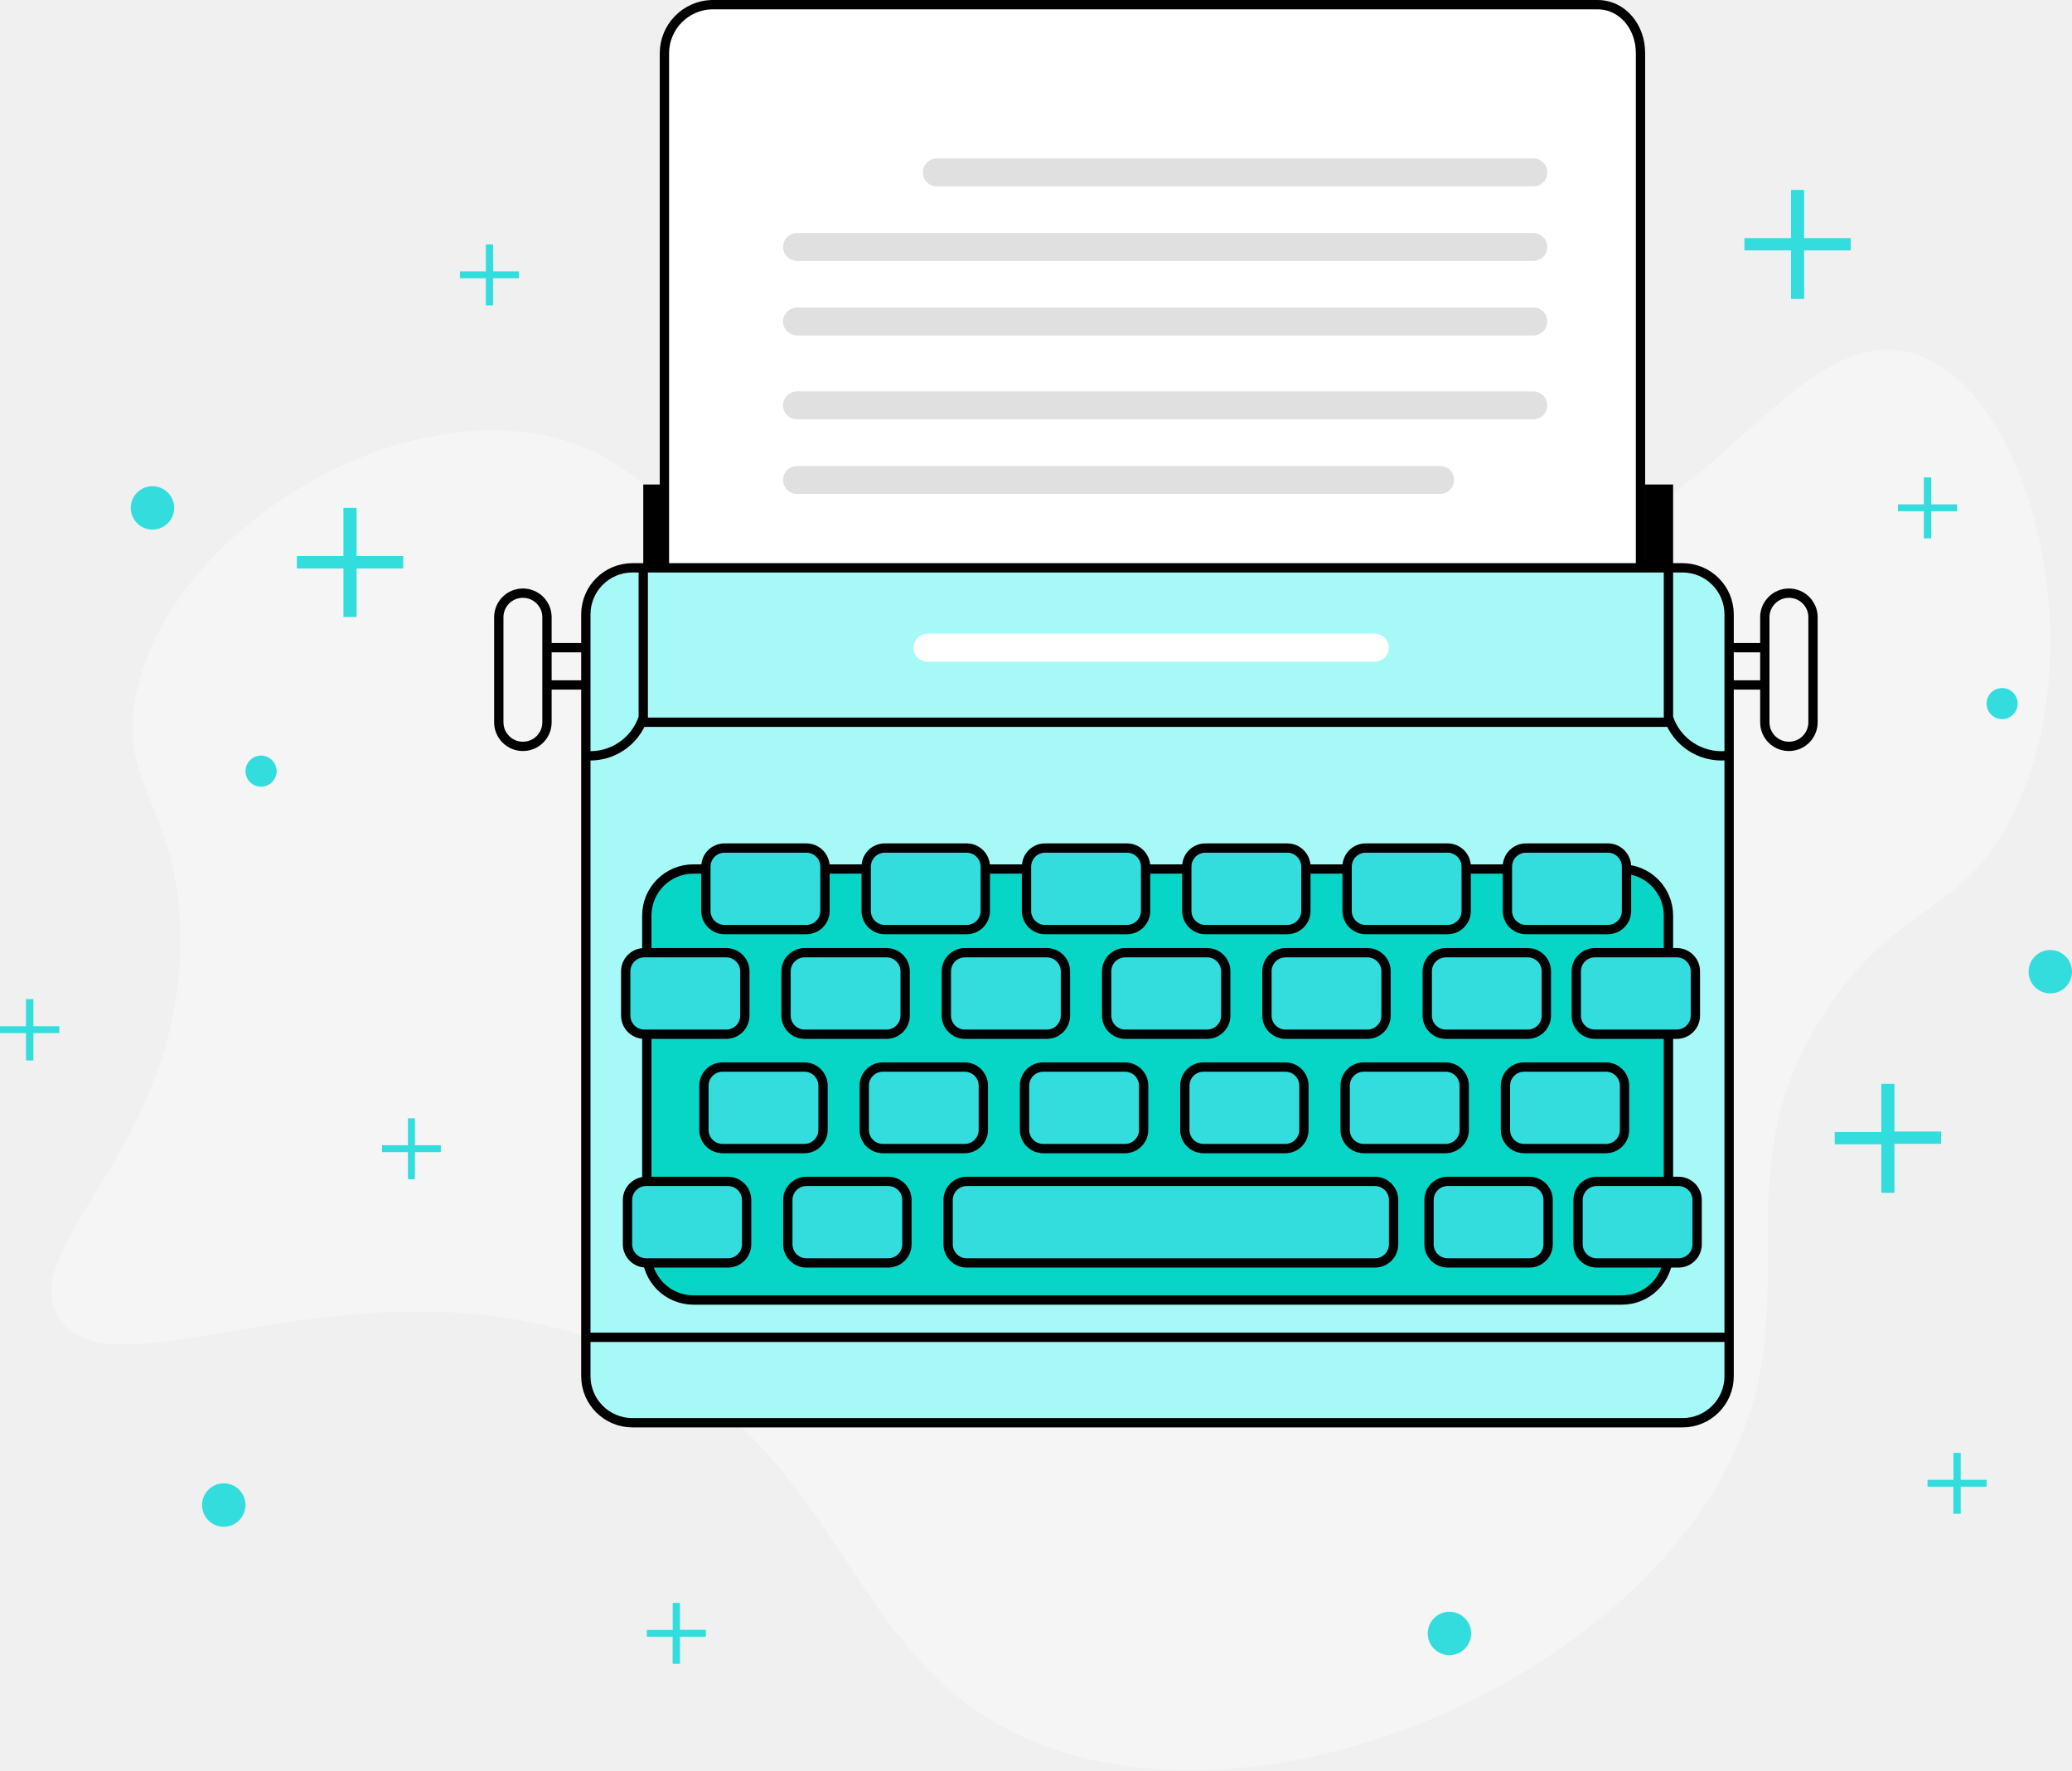
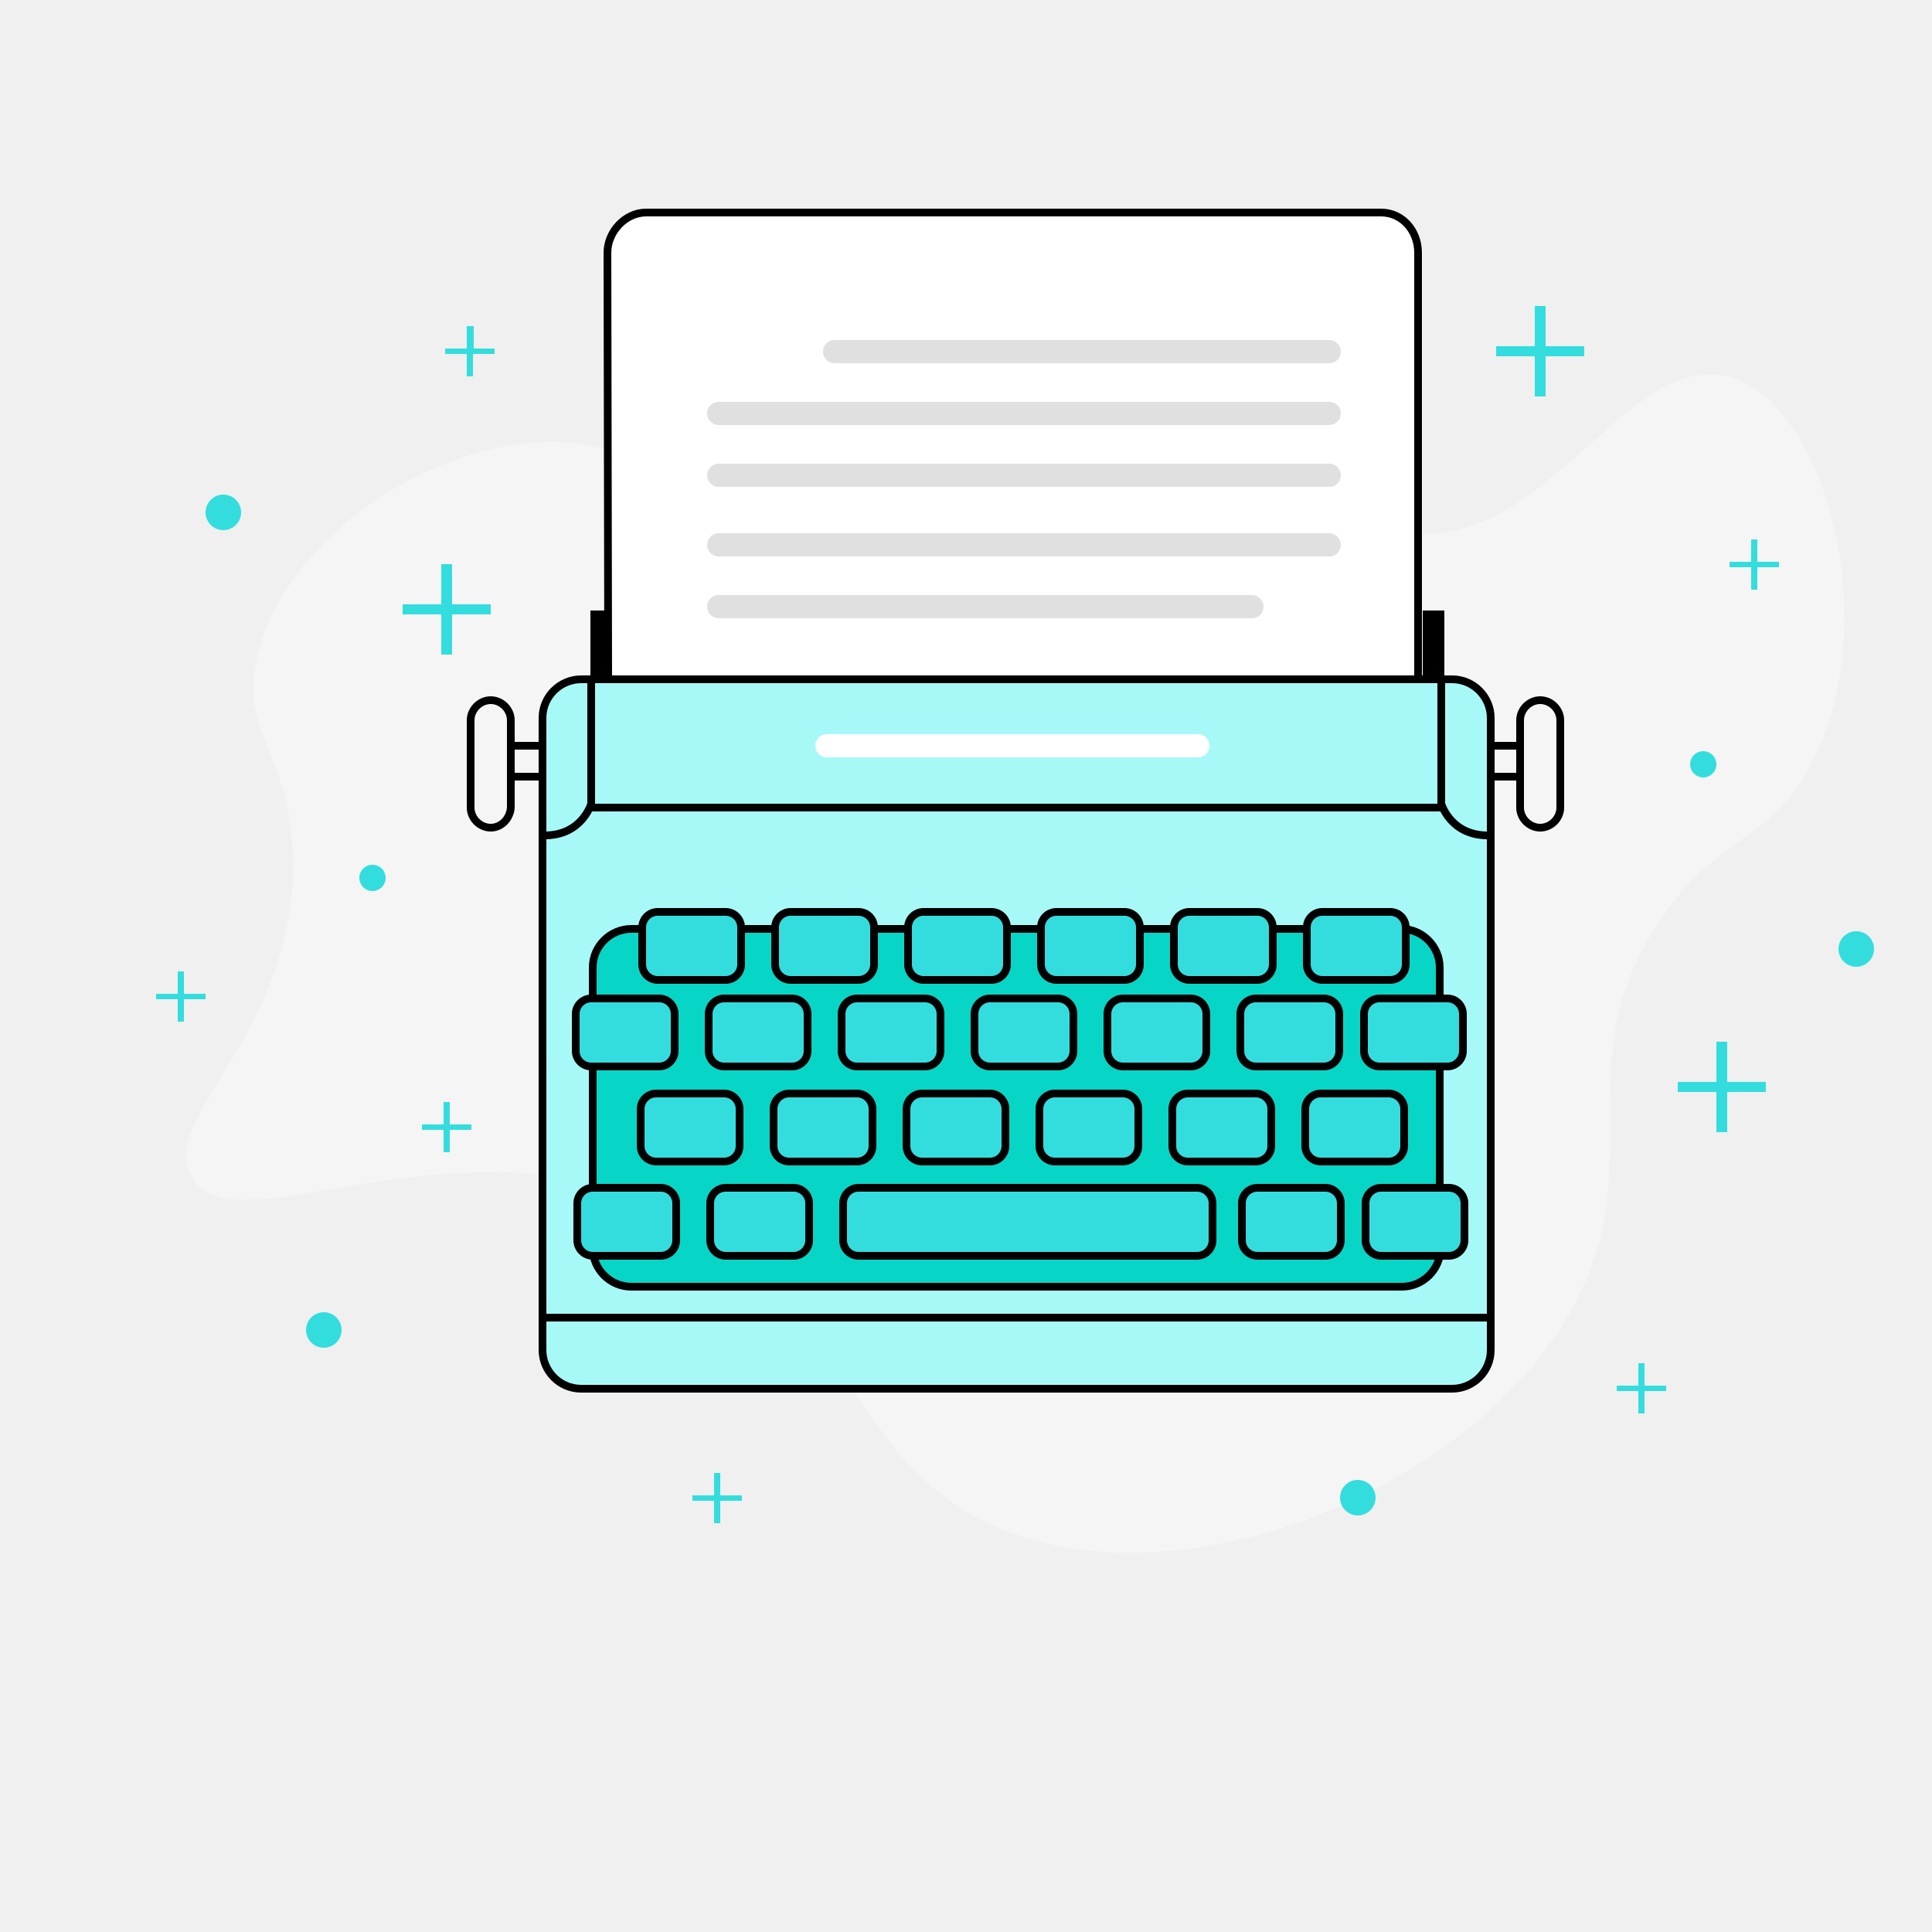
- <svg xmlns="http://www.w3.org/2000/svg" id="Layer_1" data-name="Layer 1" viewBox="0 0 222.32 189.96">
-   <defs>
-     <style>.cls-1{fill:#f5f5f5;}.cls-2,.cls-4{fill:#fff;}.cls-3{fill:none;}.cls-3,.cls-7,.cls-9{stroke:#000;}.cls-3,.cls-4,.cls-7,.cls-8,.cls-9{stroke-miterlimit:10;}.cls-4{stroke:#e0e0e0;}.cls-4,.cls-8{stroke-linecap:round;stroke-width:3px;}.cls-5{fill:#34dddd;}.cls-6,.cls-7,.cls-8{fill:#a7f9f7;}.cls-8{stroke:#fff;}.cls-9{fill:#bdbdbd;}.cls-10{fill:#07d6c7;}</style>
-   </defs>
-   <path class="cls-1" d="M70.68,73.68C53,70.24,30.43,84.9,27.09,101.52c-2,9.81,4.43,12,4.73,25.47,0.49,22.79-17.47,33.38-13.13,41.22C24,177.75,49.95,161,77.24,171.1c27.57,10.24,24.49,36.07,49.1,43.85,25.84,8.17,63.26-9.55,73-33.87,6.59-16.46-2.21-29.19,9.45-46.21,7.6-11.09,14.08-9.7,19.43-20C237.49,97.12,230.44,69,218,65c-13.45-4.32-23.81,22.45-42,20-20.63-2.83-24.61-39.59-39.91-39.39-16.23.22-22.11,41.71-40.7,42C85.58,87.76,84.2,76.32,70.68,73.68Z" transform="translate(-12.48 -27)" />
-   <rect x="69.02" y="51.99" width="110.5" height="9.01" />
-   <path class="cls-2" d="M84,88.11L83.85,32.93a4.91,4.91,0,0,1,5-4.93h95.07A4.86,4.86,0,0,1,189,32.68V88" transform="translate(-12.48 -27)" />
-   <path class="cls-3" d="M83.77,88.11l0-55.43A5.23,5.23,0,0,1,88.8,27.5h95.07c2.75,0,4.63,2.43,4.63,5.18V88" transform="translate(-12.48 -27)" />
-   <line class="cls-4" x1="100.52" y1="18.5" x2="164.52" y2="18.5" />
-   <line class="cls-4" x1="85.52" y1="43.5" x2="164.52" y2="43.5" />
-   <line class="cls-4" x1="85.52" y1="26.5" x2="164.52" y2="26.5" />
-   <line class="cls-4" x1="85.52" y1="34.5" x2="164.52" y2="34.5" />
-   <line class="cls-4" x1="85.52" y1="51.5" x2="154.52" y2="51.5" />
-   <path class="cls-5" d="M50.74,81.5v5.17h5V88h-5v5.21H49.33V88h-5V86.67h5V81.5h1.41Z" transform="translate(-12.48 -27)" />
-   <path class="cls-5" d="M206.06,47.38v5.17h5v1.32h-5v5.21h-1.41V53.87h-5V52.55h5V47.38h1.41Z" transform="translate(-12.48 -27)" />
-   <path class="cls-5" d="M215.75,143.25v5.17h5v1.32h-5V155h-1.41v-5.21h-5v-1.32h5v-5.17h1.41Z" transform="translate(-12.48 -27)" />
-   <path class="cls-5" d="M16.06,134.21v2.91h2.79v0.74H16.06v2.93H15.27v-2.93H12.48v-0.74h2.79v-2.91h0.79Z" transform="translate(-12.48 -27)" />
-   <path class="cls-5" d="M219.69,78.23v2.89h2.78v0.74h-2.78v2.91H218.9V81.86h-2.78V81.12h2.78V78.23h0.79Z" transform="translate(-12.48 -27)" />
-   <path class="cls-5" d="M65.39,53.23v2.89h2.78v0.74H65.39v2.91H64.61V56.86H61.83V56.12h2.78V53.23h0.79Z" transform="translate(-12.48 -27)" />
-   <circle class="cls-5" cx="16.36" cy="54.5" r="2.33" />
-   <circle class="cls-5" cx="219.99" cy="104.27" r="2.33" />
-   <circle class="cls-5" cx="155.52" cy="175.28" r="2.33" />
-   <circle class="cls-5" cx="24.01" cy="161.5" r="2.33" />
-   <circle class="cls-5" cx="28.01" cy="82.75" r="1.67" />
-   <circle class="cls-5" cx="214.82" cy="75.5" r="1.67" />
-   <path class="cls-5" d="M222.86,182.9v2.89h2.78v0.74h-2.78v2.91h-0.79v-2.91H219.3v-0.74h2.78V182.9h0.79Z" transform="translate(-12.48 -27)" />
-   <path class="cls-5" d="M85.44,199v2.89h2.78v0.74H85.44v2.91H84.65v-2.91H81.88V201.9h2.78V199h0.79Z" transform="translate(-12.48 -27)" />
-   <rect class="cls-6" x="62.86" y="60.93" width="122.67" height="91.74" rx="5" ry="5" />
-   <rect class="cls-3" x="62.86" y="60.93" width="122.67" height="91.74" rx="5" ry="5" />
-   <line class="cls-7" x1="62.52" y1="143.5" x2="185.52" y2="143.5" />
-   <line class="cls-8" x1="99.52" y1="69.5" x2="147.52" y2="69.5" />
-   <path class="cls-3" d="M75.33,108.09A6,6,0,0,0,81.5,104V88" transform="translate(-12.48 -27)" />
-   <path class="cls-3" d="M191.5,88v16a6,6,0,0,0,6.17,4.09" transform="translate(-12.48 -27)" />
-   <line class="cls-3" x1="68.52" y1="77.5" x2="179.52" y2="77.5" />
-   <rect class="cls-3" x="53.52" y="63.65" width="5.17" height="16.44" rx="2.58" ry="2.58" />
-   <line class="cls-9" x1="58.52" y1="69.5" x2="62.52" y2="69.5" />
-   <line class="cls-9" x1="58.52" y1="73.5" x2="62.52" y2="73.5" />
-   <rect class="cls-3" x="201.83" y="90.65" width="5.17" height="16.44" rx="2.58" ry="2.58" transform="translate(396.36 170.74) rotate(180)" />
-   <line class="cls-9" x1="189.52" y1="69.5" x2="185.52" y2="69.5" />
-   <line class="cls-9" x1="189.52" y1="73.5" x2="185.52" y2="73.5" />
-   <rect class="cls-10" x="69.4" y="93.25" width="109.62" height="46.25" rx="5" ry="5" />
-   <rect class="cls-3" x="69.4" y="93.25" width="109.62" height="46.25" rx="5" ry="5" />
-   <rect class="cls-5" x="75.74" y="91" width="12.78" height="8.75" rx="2" ry="2" />
-   <rect class="cls-3" x="75.74" y="91" width="12.78" height="8.75" rx="2" ry="2" />
-   <rect class="cls-5" x="92.94" y="91" width="12.78" height="8.75" rx="2" ry="2" />
-   <rect class="cls-3" x="92.94" y="91" width="12.78" height="8.75" rx="2" ry="2" />
-   <rect class="cls-5" x="110.14" y="91" width="12.78" height="8.75" rx="2" ry="2" />
-   <rect class="cls-3" x="110.14" y="91" width="12.78" height="8.75" rx="2" ry="2" />
-   <rect class="cls-5" x="127.34" y="91" width="12.78" height="8.75" rx="2" ry="2" />
-   <rect class="cls-3" x="127.34" y="91" width="12.78" height="8.75" rx="2" ry="2" />
-   <rect class="cls-5" x="144.54" y="91" width="12.78" height="8.75" rx="2" ry="2" />
-   <rect class="cls-3" x="144.54" y="91" width="12.78" height="8.75" rx="2" ry="2" />
-   <rect class="cls-5" x="161.74" y="91" width="12.78" height="8.75" rx="2" ry="2" />
-   <rect class="cls-3" x="161.74" y="91" width="12.78" height="8.75" rx="2" ry="2" />
-   <rect class="cls-5" x="67.14" y="102.23" width="12.78" height="8.75" rx="2" ry="2" />
-   <rect class="cls-3" x="67.14" y="102.23" width="12.78" height="8.75" rx="2" ry="2" />
-   <rect class="cls-5" x="84.34" y="102.23" width="12.78" height="8.75" rx="2" ry="2" />
-   <rect class="cls-3" x="84.34" y="102.23" width="12.78" height="8.75" rx="2" ry="2" />
-   <rect class="cls-5" x="101.54" y="102.23" width="12.78" height="8.75" rx="2" ry="2" />
-   <rect class="cls-3" x="101.54" y="102.23" width="12.78" height="8.75" rx="2" ry="2" />
-   <rect class="cls-5" x="118.74" y="102.23" width="12.78" height="8.75" rx="2" ry="2" />
-   <rect class="cls-3" x="118.74" y="102.23" width="12.78" height="8.75" rx="2" ry="2" />
-   <rect class="cls-5" x="135.94" y="102.23" width="12.78" height="8.75" rx="2" ry="2" />
-   <rect class="cls-3" x="135.94" y="102.23" width="12.78" height="8.75" rx="2" ry="2" />
-   <rect class="cls-5" x="153.14" y="102.23" width="12.78" height="8.75" rx="2" ry="2" />
-   <rect class="cls-3" x="153.14" y="102.23" width="12.78" height="8.75" rx="2" ry="2" />
-   <rect class="cls-5" x="169.13" y="102.23" width="12.78" height="8.75" rx="2" ry="2" />
-   <rect class="cls-3" x="169.13" y="102.23" width="12.78" height="8.75" rx="2" ry="2" />
-   <rect class="cls-5" x="75.53" y="114.5" width="12.78" height="8.75" rx="2" ry="2" />
-   <rect class="cls-3" x="75.53" y="114.5" width="12.78" height="8.75" rx="2" ry="2" />
-   <rect class="cls-5" x="92.73" y="114.5" width="12.78" height="8.75" rx="2" ry="2" />
-   <rect class="cls-3" x="92.73" y="114.5" width="12.78" height="8.75" rx="2" ry="2" />
-   <rect class="cls-5" x="109.93" y="114.5" width="12.78" height="8.75" rx="2" ry="2" />
-   <rect class="cls-3" x="109.93" y="114.5" width="12.78" height="8.75" rx="2" ry="2" />
-   <rect class="cls-5" x="127.13" y="114.5" width="12.78" height="8.75" rx="2" ry="2" />
-   <rect class="cls-3" x="127.13" y="114.5" width="12.78" height="8.75" rx="2" ry="2" />
-   <rect class="cls-5" x="144.33" y="114.5" width="12.78" height="8.75" rx="2" ry="2" />
-   <rect class="cls-3" x="144.33" y="114.5" width="12.78" height="8.75" rx="2" ry="2" />
-   <rect class="cls-5" x="161.53" y="114.5" width="12.78" height="8.75" rx="2" ry="2" />
-   <rect class="cls-3" x="161.53" y="114.5" width="12.78" height="8.75" rx="2" ry="2" />
-   <rect class="cls-5" x="67.33" y="126.77" width="12.78" height="8.75" rx="2" ry="2" />
-   <rect class="cls-3" x="67.33" y="126.77" width="12.78" height="8.75" rx="2" ry="2" />
-   <rect class="cls-5" x="84.53" y="126.77" width="12.78" height="8.75" rx="2" ry="2" />
-   <rect class="cls-3" x="84.53" y="126.77" width="12.78" height="8.75" rx="2" ry="2" />
-   <rect class="cls-5" x="101.73" y="126.77" width="47.8" height="8.75" rx="2" ry="2" />
-   <rect class="cls-3" x="101.73" y="126.77" width="47.8" height="8.75" rx="2" ry="2" />
-   <rect class="cls-5" x="153.33" y="126.77" width="12.78" height="8.75" rx="2" ry="2" />
-   <rect class="cls-3" x="153.33" y="126.77" width="12.78" height="8.75" rx="2" ry="2" />
-   <rect class="cls-5" x="169.32" y="126.77" width="12.78" height="8.75" rx="2" ry="2" />
-   <rect class="cls-3" x="169.32" y="126.77" width="12.78" height="8.75" rx="2" ry="2" />
-   <path class="cls-5" d="M57,147v2.89h2.78v0.74H57v2.91H56.25v-2.91H53.47v-0.74h2.78V147H57Z" transform="translate(-12.48 -27)" />
+ <svg xmlns="http://www.w3.org/2000/svg" version="1.1" id="Layer_1" x="0px" y="0px" viewBox="0 0 250 250" style="enable-background:new 0 0 250 250;" xml:space="preserve">
+   <style type="text/css">
+ 	.st0{fill:#F5F5F5;}
+ 	.st1{fill:#FFFFFF;}
+ 	.st2{fill:none;stroke:#000000;stroke-miterlimit:10;}
+ 	.st3{fill:#FFFFFF;stroke:#E0E0E0;stroke-width:3;stroke-linecap:round;stroke-miterlimit:10;}
+ 	.st4{fill:#A7F9F7;}
+ 	.st5{fill:#A7F9F7;stroke:#000000;stroke-miterlimit:10;}
+ 	.st6{fill:#A7F9F7;stroke:#FFFFFF;stroke-width:3;stroke-linecap:round;stroke-miterlimit:10;}
+ 	.st7{fill:#BDBDBD;stroke:#000000;stroke-miterlimit:10;}
+ 	.st8{fill:#07D6C7;}
+ 	.st9{fill:#34DDDD;}
+ </style>
+   <path class="st0" d="M76.8,57.7c-17.7-3.4-40.3,11.2-43.6,27.8c-2,9.8,4.4,12,4.7,25.5c0.5,22.8-17.5,33.4-13.1,41.2  c5.3,9.5,31.3-7.3,58.6,2.9c27.6,10.2,24.5,36.1,49.1,43.8c25.8,8.2,63.3-9.6,73-33.9c6.6-16.5-2.2-29.2,9.5-46.2  c7.6-11.1,14.1-9.7,19.4-20c9.3-17.8,2.2-45.9-10.2-49.9c-13.5-4.3-23.8,22.4-42,20c-20.6-2.8-24.6-39.6-39.9-39.4  c-16.2,0.2-22.1,41.7-40.7,42C91.7,71.8,90.3,60.3,76.8,57.7z" />
+   <g>
+     <rect x="76.4" y="79" width="110.5" height="9" />
+     <g>
+       <path class="st1" d="M79,88.1l-0.2-55.2c0-2.7,2.2-4.9,4.9-4.9h95.1c2.8,0,5.3,1.9,5.3,4.7V88" />
+       <path class="st2" d="M78.7,88.1l-0.1-55.4c0-2.7,2.3-5.2,5-5.2h95.1c2.8,0,4.8,2.4,4.8,5.2V88" />
+     </g>
+     <g>
+       <line class="st3" x1="108" y1="45.5" x2="172" y2="45.5" />
+       <line class="st3" x1="93" y1="70.5" x2="172" y2="70.5" />
+       <line class="st3" x1="93" y1="53.5" x2="172" y2="53.5" />
+       <line class="st3" x1="93" y1="61.5" x2="172" y2="61.5" />
+     </g>
+     <line class="st3" x1="93" y1="78.5" x2="162" y2="78.5" />
+     <g>
+       <path class="st4" d="M192.9,174.7c0,2.8-2.3,5-5,5H75.2c-2.8,0-5-2.3-5-5V92.9c0-2.8,2.3-5,5-5h112.7c2.8,0,5,2.3,5,5V174.7z" />
+       <path class="st2" d="M192.9,174.7c0,2.8-2.3,5-5,5H75.2c-2.8,0-5-2.3-5-5V92.9c0-2.8,2.3-5,5-5h112.7c2.8,0,5,2.3,5,5V174.7z" />
+     </g>
+     <line class="st5" x1="70" y1="170.5" x2="193" y2="170.5" />
+     <line class="st6" x1="107" y1="96.5" x2="155" y2="96.5" />
+     <path class="st2" d="M70.3,108.1c5,0.1,6.2-4.1,6.2-4.1V88" />
+     <path class="st2" d="M186.5,88v16c0,0,1.2,4.2,6.2,4.1" />
+     <line class="st2" x1="76" y1="104.5" x2="187" y2="104.5" />
+     <path class="st2" d="M63.5,107.1L63.5,107.1c-1.4,0-2.6-1.2-2.6-2.6V93.2c0-1.4,1.2-2.6,2.6-2.6h0c1.4,0,2.6,1.2,2.6,2.6v11.3   C66,105.9,64.9,107.1,63.5,107.1z" />
+     <line class="st7" x1="66" y1="96.5" x2="70" y2="96.5" />
+     <line class="st7" x1="66" y1="100.5" x2="70" y2="100.5" />
+     <path class="st2" d="M199.3,107.1L199.3,107.1c1.4,0,2.6-1.2,2.6-2.6V93.2c0-1.4-1.2-2.6-2.6-2.6l0,0c-1.4,0-2.6,1.2-2.6,2.6v11.3   C196.7,105.9,197.9,107.1,199.3,107.1z" />
+     <line class="st7" x1="197" y1="96.5" x2="193" y2="96.5" />
+     <line class="st7" x1="197" y1="100.5" x2="193" y2="100.5" />
+     <g>
+       <path class="st8" d="M186.4,161.5c0,2.8-2.3,5-5,5H81.7c-2.8,0-5-2.3-5-5v-36.3c0-2.8,2.3-5,5-5h99.6c2.8,0,5,2.3,5,5V161.5z" />
+       <path class="st2" d="M186.4,161.5c0,2.8-2.3,5-5,5H81.7c-2.8,0-5-2.3-5-5v-36.3c0-2.8,2.3-5,5-5h99.6c2.8,0,5,2.3,5,5V161.5z" />
+     </g>
+     <g>
+       <path class="st9" d="M95.9,124.8c0,1.1-0.9,2-2,2h-8.8c-1.1,0-2-0.9-2-2V120c0-1.1,0.9-2,2-2h8.8c1.1,0,2,0.9,2,2V124.8z" />
+       <path class="st2" d="M95.9,124.8c0,1.1-0.9,2-2,2h-8.8c-1.1,0-2-0.9-2-2V120c0-1.1,0.9-2,2-2h8.8c1.1,0,2,0.9,2,2V124.8z" />
+     </g>
+     <g>
+       <path class="st9" d="M113.1,124.8c0,1.1-0.9,2-2,2h-8.8c-1.1,0-2-0.9-2-2V120c0-1.1,0.9-2,2-2h8.8c1.1,0,2,0.9,2,2V124.8z" />
+       <path class="st2" d="M113.1,124.8c0,1.1-0.9,2-2,2h-8.8c-1.1,0-2-0.9-2-2V120c0-1.1,0.9-2,2-2h8.8c1.1,0,2,0.9,2,2V124.8z" />
+     </g>
+     <g>
+       <path class="st9" d="M130.3,124.8c0,1.1-0.9,2-2,2h-8.8c-1.1,0-2-0.9-2-2V120c0-1.1,0.9-2,2-2h8.8c1.1,0,2,0.9,2,2V124.8z" />
+       <path class="st2" d="M130.3,124.8c0,1.1-0.9,2-2,2h-8.8c-1.1,0-2-0.9-2-2V120c0-1.1,0.9-2,2-2h8.8c1.1,0,2,0.9,2,2V124.8z" />
+     </g>
+     <g>
+       <path class="st9" d="M147.5,124.8c0,1.1-0.9,2-2,2h-8.8c-1.1,0-2-0.9-2-2V120c0-1.1,0.9-2,2-2h8.8c1.1,0,2,0.9,2,2V124.8z" />
+       <path class="st2" d="M147.5,124.8c0,1.1-0.9,2-2,2h-8.8c-1.1,0-2-0.9-2-2V120c0-1.1,0.9-2,2-2h8.8c1.1,0,2,0.9,2,2V124.8z" />
+     </g>
+     <g>
+       <path class="st9" d="M164.7,124.8c0,1.1-0.9,2-2,2h-8.8c-1.1,0-2-0.9-2-2V120c0-1.1,0.9-2,2-2h8.8c1.1,0,2,0.9,2,2V124.8z" />
+       <path class="st2" d="M164.7,124.8c0,1.1-0.9,2-2,2h-8.8c-1.1,0-2-0.9-2-2V120c0-1.1,0.9-2,2-2h8.8c1.1,0,2,0.9,2,2V124.8z" />
+     </g>
+     <g>
+       <path class="st9" d="M181.9,124.8c0,1.1-0.9,2-2,2h-8.8c-1.1,0-2-0.9-2-2V120c0-1.1,0.9-2,2-2h8.8c1.1,0,2,0.9,2,2V124.8z" />
+       <path class="st2" d="M181.9,124.8c0,1.1-0.9,2-2,2h-8.8c-1.1,0-2-0.9-2-2V120c0-1.1,0.9-2,2-2h8.8c1.1,0,2,0.9,2,2V124.8z" />
+     </g>
+     <g>
+       <path class="st9" d="M87.3,136c0,1.1-0.9,2-2,2h-8.8c-1.1,0-2-0.9-2-2v-4.8c0-1.1,0.9-2,2-2h8.8c1.1,0,2,0.9,2,2V136z" />
+       <path class="st2" d="M87.3,136c0,1.1-0.9,2-2,2h-8.8c-1.1,0-2-0.9-2-2v-4.8c0-1.1,0.9-2,2-2h8.8c1.1,0,2,0.9,2,2V136z" />
+     </g>
+     <g>
+       <path class="st9" d="M104.5,136c0,1.1-0.9,2-2,2h-8.8c-1.1,0-2-0.9-2-2v-4.8c0-1.1,0.9-2,2-2h8.8c1.1,0,2,0.9,2,2V136z" />
+       <path class="st2" d="M104.5,136c0,1.1-0.9,2-2,2h-8.8c-1.1,0-2-0.9-2-2v-4.8c0-1.1,0.9-2,2-2h8.8c1.1,0,2,0.9,2,2V136z" />
+     </g>
+     <g>
+       <path class="st9" d="M121.7,136c0,1.1-0.9,2-2,2h-8.8c-1.1,0-2-0.9-2-2v-4.8c0-1.1,0.9-2,2-2h8.8c1.1,0,2,0.9,2,2V136z" />
+       <path class="st2" d="M121.7,136c0,1.1-0.9,2-2,2h-8.8c-1.1,0-2-0.9-2-2v-4.8c0-1.1,0.9-2,2-2h8.8c1.1,0,2,0.9,2,2V136z" />
+     </g>
+     <g>
+       <path class="st9" d="M138.9,136c0,1.1-0.9,2-2,2h-8.8c-1.1,0-2-0.9-2-2v-4.8c0-1.1,0.9-2,2-2h8.8c1.1,0,2,0.9,2,2V136z" />
+       <path class="st2" d="M138.9,136c0,1.1-0.9,2-2,2h-8.8c-1.1,0-2-0.9-2-2v-4.8c0-1.1,0.9-2,2-2h8.8c1.1,0,2,0.9,2,2V136z" />
+     </g>
+     <g>
+       <path class="st9" d="M156.1,136c0,1.1-0.9,2-2,2h-8.8c-1.1,0-2-0.9-2-2v-4.8c0-1.1,0.9-2,2-2h8.8c1.1,0,2,0.9,2,2V136z" />
+       <path class="st2" d="M156.1,136c0,1.1-0.9,2-2,2h-8.8c-1.1,0-2-0.9-2-2v-4.8c0-1.1,0.9-2,2-2h8.8c1.1,0,2,0.9,2,2V136z" />
+     </g>
+     <g>
+       <path class="st9" d="M173.3,136c0,1.1-0.9,2-2,2h-8.8c-1.1,0-2-0.9-2-2v-4.8c0-1.1,0.9-2,2-2h8.8c1.1,0,2,0.9,2,2V136z" />
+       <path class="st2" d="M173.3,136c0,1.1-0.9,2-2,2h-8.8c-1.1,0-2-0.9-2-2v-4.8c0-1.1,0.9-2,2-2h8.8c1.1,0,2,0.9,2,2V136z" />
+     </g>
+     <g>
+       <path class="st9" d="M189.3,136c0,1.1-0.9,2-2,2h-8.8c-1.1,0-2-0.9-2-2v-4.8c0-1.1,0.9-2,2-2h8.8c1.1,0,2,0.9,2,2V136z" />
+       <path class="st2" d="M189.3,136c0,1.1-0.9,2-2,2h-8.8c-1.1,0-2-0.9-2-2v-4.8c0-1.1,0.9-2,2-2h8.8c1.1,0,2,0.9,2,2V136z" />
+     </g>
+     <g>
+       <path class="st9" d="M95.7,148.3c0,1.1-0.9,2-2,2h-8.8c-1.1,0-2-0.9-2-2v-4.8c0-1.1,0.9-2,2-2h8.8c1.1,0,2,0.9,2,2V148.3z" />
+       <path class="st2" d="M95.7,148.3c0,1.1-0.9,2-2,2h-8.8c-1.1,0-2-0.9-2-2v-4.8c0-1.1,0.9-2,2-2h8.8c1.1,0,2,0.9,2,2V148.3z" />
+     </g>
+     <g>
+       <path class="st9" d="M112.9,148.3c0,1.1-0.9,2-2,2h-8.8c-1.1,0-2-0.9-2-2v-4.8c0-1.1,0.9-2,2-2h8.8c1.1,0,2,0.9,2,2V148.3z" />
+       <path class="st2" d="M112.9,148.3c0,1.1-0.9,2-2,2h-8.8c-1.1,0-2-0.9-2-2v-4.8c0-1.1,0.9-2,2-2h8.8c1.1,0,2,0.9,2,2V148.3z" />
+     </g>
+     <g>
+       <path class="st9" d="M130.1,148.3c0,1.1-0.9,2-2,2h-8.8c-1.1,0-2-0.9-2-2v-4.8c0-1.1,0.9-2,2-2h8.8c1.1,0,2,0.9,2,2V148.3z" />
+       <path class="st2" d="M130.1,148.3c0,1.1-0.9,2-2,2h-8.8c-1.1,0-2-0.9-2-2v-4.8c0-1.1,0.9-2,2-2h8.8c1.1,0,2,0.9,2,2V148.3z" />
+     </g>
+     <g>
+       <path class="st9" d="M147.3,148.3c0,1.1-0.9,2-2,2h-8.8c-1.1,0-2-0.9-2-2v-4.8c0-1.1,0.9-2,2-2h8.8c1.1,0,2,0.9,2,2V148.3z" />
+       <path class="st2" d="M147.3,148.3c0,1.1-0.9,2-2,2h-8.8c-1.1,0-2-0.9-2-2v-4.8c0-1.1,0.9-2,2-2h8.8c1.1,0,2,0.9,2,2V148.3z" />
+     </g>
+     <g>
+       <path class="st9" d="M164.5,148.3c0,1.1-0.9,2-2,2h-8.8c-1.1,0-2-0.9-2-2v-4.8c0-1.1,0.9-2,2-2h8.8c1.1,0,2,0.9,2,2V148.3z" />
+       <path class="st2" d="M164.5,148.3c0,1.1-0.9,2-2,2h-8.8c-1.1,0-2-0.9-2-2v-4.8c0-1.1,0.9-2,2-2h8.8c1.1,0,2,0.9,2,2V148.3z" />
+     </g>
+     <g>
+       <path class="st9" d="M181.7,148.3c0,1.1-0.9,2-2,2h-8.8c-1.1,0-2-0.9-2-2v-4.8c0-1.1,0.9-2,2-2h8.8c1.1,0,2,0.9,2,2V148.3z" />
+       <path class="st2" d="M181.7,148.3c0,1.1-0.9,2-2,2h-8.8c-1.1,0-2-0.9-2-2v-4.8c0-1.1,0.9-2,2-2h8.8c1.1,0,2,0.9,2,2V148.3z" />
+     </g>
+     <g>
+       <path class="st9" d="M87.5,160.5c0,1.1-0.9,2-2,2h-8.8c-1.1,0-2-0.9-2-2v-4.8c0-1.1,0.9-2,2-2h8.8c1.1,0,2,0.9,2,2V160.5z" />
+       <path class="st2" d="M87.5,160.5c0,1.1-0.9,2-2,2h-8.8c-1.1,0-2-0.9-2-2v-4.8c0-1.1,0.9-2,2-2h8.8c1.1,0,2,0.9,2,2V160.5z" />
+     </g>
+     <g>
+       <path class="st9" d="M104.7,160.5c0,1.1-0.9,2-2,2h-8.8c-1.1,0-2-0.9-2-2v-4.8c0-1.1,0.9-2,2-2h8.8c1.1,0,2,0.9,2,2V160.5z" />
+       <path class="st2" d="M104.7,160.5c0,1.1-0.9,2-2,2h-8.8c-1.1,0-2-0.9-2-2v-4.8c0-1.1,0.9-2,2-2h8.8c1.1,0,2,0.9,2,2V160.5z" />
+     </g>
+     <g>
+       <path class="st9" d="M156.9,160.5c0,1.1-0.9,2-2,2h-43.8c-1.1,0-2-0.9-2-2v-4.8c0-1.1,0.9-2,2-2h43.8c1.1,0,2,0.9,2,2V160.5z" />
+       <path class="st2" d="M156.9,160.5c0,1.1-0.9,2-2,2h-43.8c-1.1,0-2-0.9-2-2v-4.8c0-1.1,0.9-2,2-2h43.8c1.1,0,2,0.9,2,2V160.5z" />
+     </g>
+     <g>
+       <path class="st9" d="M173.5,160.5c0,1.1-0.9,2-2,2h-8.8c-1.1,0-2-0.9-2-2v-4.8c0-1.1,0.9-2,2-2h8.8c1.1,0,2,0.9,2,2V160.5z" />
+       <path class="st2" d="M173.5,160.5c0,1.1-0.9,2-2,2h-8.8c-1.1,0-2-0.9-2-2v-4.8c0-1.1,0.9-2,2-2h8.8c1.1,0,2,0.9,2,2V160.5z" />
+     </g>
+     <g>
+       <path class="st9" d="M189.5,160.5c0,1.1-0.9,2-2,2h-8.8c-1.1,0-2-0.9-2-2v-4.8c0-1.1,0.9-2,2-2h8.8c1.1,0,2,0.9,2,2V160.5z" />
+       <path class="st2" d="M189.5,160.5c0,1.1-0.9,2-2,2h-8.8c-1.1,0-2-0.9-2-2v-4.8c0-1.1,0.9-2,2-2h8.8c1.1,0,2,0.9,2,2V160.5z" />
+     </g>
+   </g>
+   <g>
+     <path class="st9" d="M58.5,73v5.2h5v1.3h-5v5.2h-1.4v-5.2h-5v-1.3h5V73H58.5z" />
+   </g>
+   <g>
+     <path class="st9" d="M200,39.6v5.2h5v1.3h-5v5.2h-1.4v-5.2h-5v-1.3h5v-5.2H200z" />
+   </g>
+   <g>
+     <path class="st9" d="M223.5,134.8v5.2h5v1.3h-5v5.2h-1.4v-5.2h-5V140h5v-5.2H223.5z" />
+   </g>
+   <g>
+     <path class="st9" d="M23.8,125.7v2.9h2.8v0.7h-2.8v2.9H23v-2.9h-2.8v-0.7H23v-2.9H23.8z" />
+   </g>
+   <g>
+     <path class="st9" d="M227.4,69.8v2.9h2.8v0.7h-2.8v2.9h-0.8v-2.9h-2.8v-0.7h2.8v-2.9H227.4z" />
+   </g>
+   <g>
+     <path class="st9" d="M61.3,42.2v2.9H64v0.7h-2.8v2.9h-0.8v-2.9h-2.8v-0.7h2.8v-2.9H61.3z" />
+   </g>
+   <circle class="st9" cx="28.9" cy="66.3" r="2.3" />
+   <circle class="st9" cx="240.2" cy="122.8" r="2.3" />
+   <circle class="st9" cx="175.7" cy="193.8" r="2.3" />
+   <circle class="st9" cx="41.9" cy="172.1" r="2.3" />
+   <circle class="st9" cx="48.2" cy="113.6" r="1.7" />
+   <circle class="st9" cx="220.4" cy="98.9" r="1.7" />
+   <g>
+     <path class="st9" d="M212.8,176.4v2.9h2.8v0.7h-2.8v2.9H212V180h-2.8v-0.7h2.8v-2.9H212.8z" />
+   </g>
+   <g>
+     <path class="st9" d="M93.2,190.6v2.9H96v0.7h-2.8v2.9h-0.8v-2.9h-2.8v-0.7h2.8v-2.9H93.2z" />
+   </g>
+   <g>
+     <path class="st9" d="M58.2,142.6v2.9h2.8v0.7h-2.8v2.9h-0.8v-2.9h-2.8v-0.7h2.8v-2.9H58.2z" />
+   </g>
</svg>
